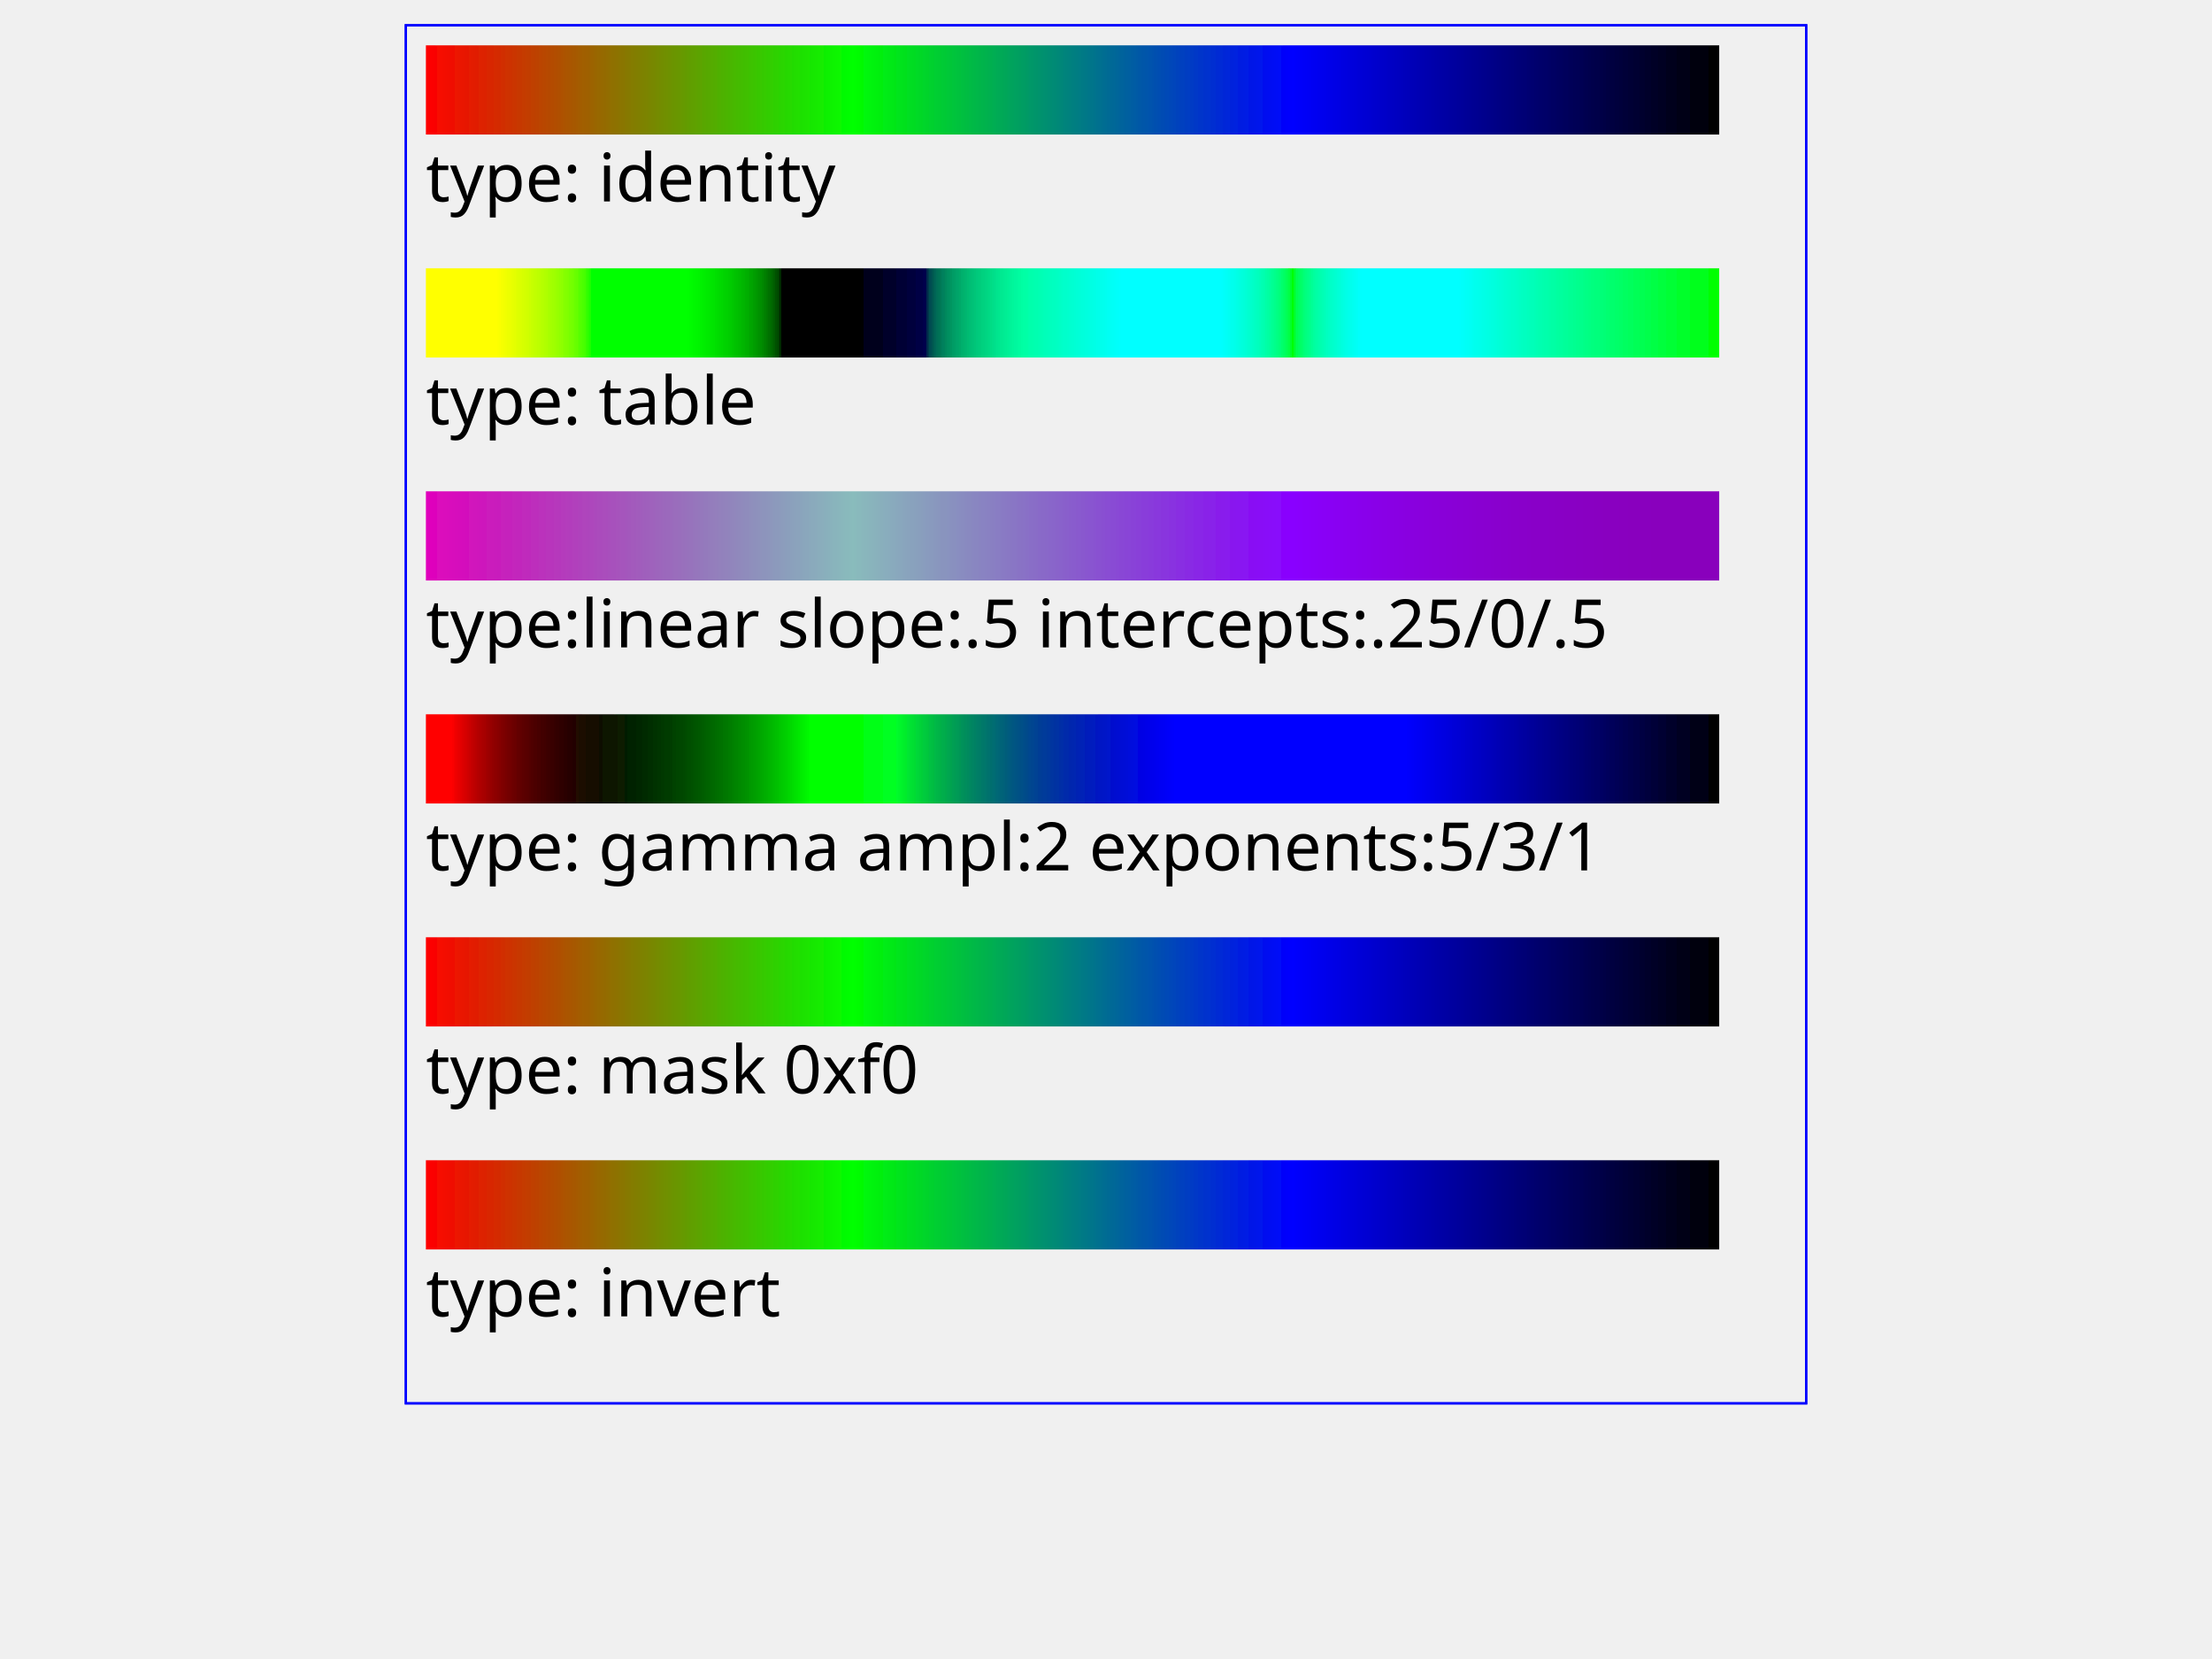
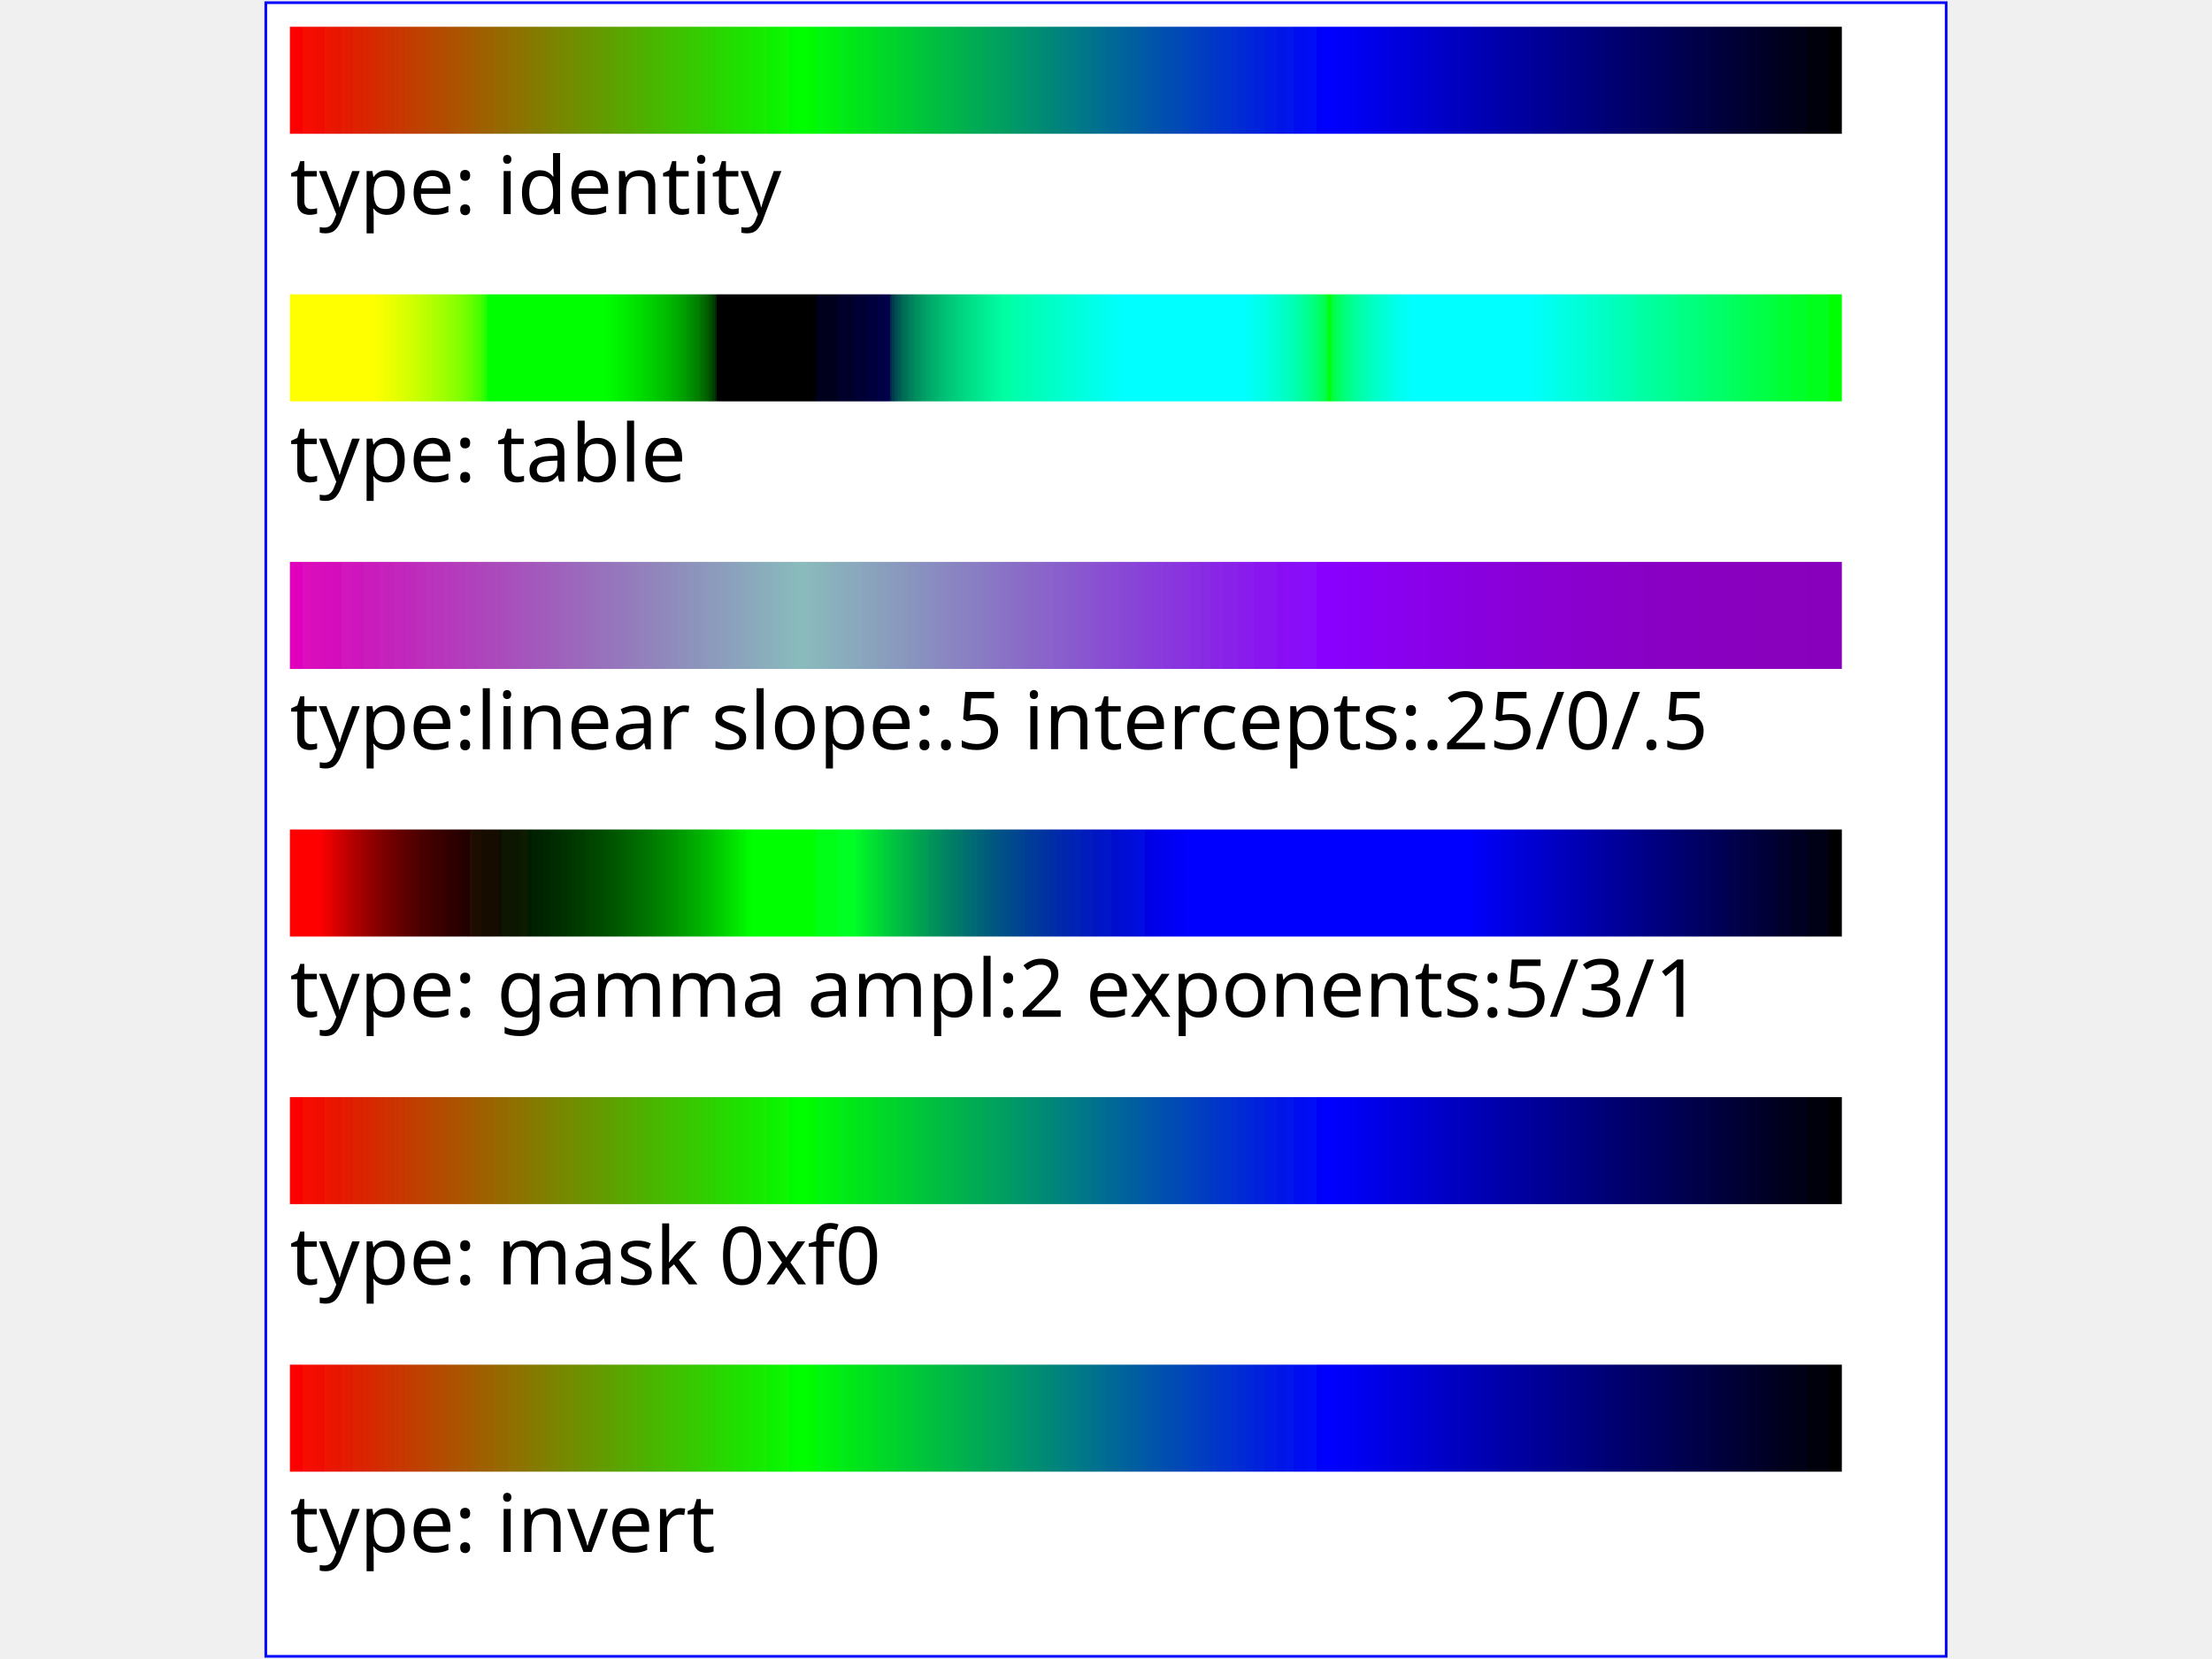
<svg xmlns="http://www.w3.org/2000/svg" version="1.1" baseProfile="basic" id="svg-root" width="100%" height="100%" viewBox="0 0 480 360">
  <g id="test-body-content" font-family="sans-serif" font-size="18">
-     <svg version="1.1" x="15" y="5" width="450" height="300" viewBox="0 0 630 620">
+     <svg version="1.1" width="480" height="360" viewBox="0 0 630 620">
+       <rect fill="white" stroke="blue" x="1" y="1" width="628" height="618" />
      <defs>
        <linearGradient id="MyGradient" gradientUnits="userSpaceOnUse" x1="10" y1="0" x2="590" y2="0">
          <stop offset="0" stop-color="#ff0000" />
          <stop offset=".33" stop-color="#00ff00" />
          <stop offset=".67" stop-color="#0000ff" />
          <stop offset="1" stop-color="#000000" />
        </linearGradient>
        <filter id="Identity" filterUnits="objectBoundingBox" x="0%" y="0%" width="100%" height="100%">
          <feComponentTransfer>
            <feFuncR type="identity" />
            <feFuncG type="identity" />
            <feFuncB type="identity" />
            <feFuncA type="identity" />
          </feComponentTransfer>
        </filter>
        <filter id="Table" filterUnits="objectBoundingBox" x="0%" y="0%" width="100%" height="100%">
          <feComponentTransfer>
            <feFuncR type="table" tableValues="0 0 1 1" />
            <feFuncG type="table" tableValues="1 1 0 0" />
            <feFuncB type="table" tableValues="0 1 1 0" />
          </feComponentTransfer>
        </filter>
        <filter id="Linear" filterUnits="objectBoundingBox" x="0%" y="0%" width="100%" height="100%">
          <feComponentTransfer>
            <feFuncR type="linear" slope=".5" intercept=".25" />
            <feFuncG type="linear" slope=".5" intercept="0" />
            <feFuncB type="linear" slope=".5" intercept=".5" />
          </feComponentTransfer>
        </filter>
        <filter id="Gamma" filterUnits="objectBoundingBox" x="0%" y="0%" width="100%" height="100%">
          <feComponentTransfer>
            <feFuncR type="gamma" amplitude="2" exponent="5" offset="0" />
            <feFuncG type="gamma" amplitude="2" exponent="3" offset="0" />
            <feFuncB type="gamma" amplitude="2" exponent="1" offset="0" />
          </feComponentTransfer>
        </filter>
        <filter id="Mask" filterUnits="objectBoundingBox" x="0%" y="0%" width="100%" height="100%">
          <feComponentTransfer>
            <feFuncR type="mask" mask="240" />
            <feFuncG type="mask" mask="240" />
            <feFuncB type="mask" mask="240" />
          </feComponentTransfer>
        </filter>
        <filter id="Invert" filterUnits="objectBoundingBox" x="0%" y="0%" width="100%" height="100%">
          <feComponentTransfer>
            <feFuncR type="invert" />
            <feFuncG type="invert" />
            <feFuncB type="invert" />
          </feComponentTransfer>
        </filter>
      </defs>
-       <rect fill="none" stroke="blue" x="1" y="1" width="628" height="618" />
      <g font-size="30" font-family="Verdana">
-         <rect fill="none" stroke="blue" x="1" y="1" width="628" height="618" />
        <rect x="10" y="10" width="580" height="40" fill="url(#MyGradient)" filter="url(#Identity)" />
        <text x="10" y="80">type: identity</text>
        <rect x="10" y="110" width="580" height="40" fill="url(#MyGradient)" filter="url(#Table)" />
        <text x="10" y="180">type: table</text>
        <rect x="10" y="210" width="580" height="40" fill="url(#MyGradient)" filter="url(#Linear)" />
        <text x="10" y="280">type:linear slope:.5 intercepts:.25/0/.5</text>
        <rect x="10" y="310" width="580" height="40" fill="url(#MyGradient)" filter="url(#Gamma)" />
        <text x="10" y="380">type: gamma ampl:2 exponents:5/3/1</text>
        <rect x="10" y="410" width="580" height="40" fill="url(#MyGradient)" filter="url(#Mask)" />
        <text x="10" y="480">type: mask 0xf0</text>
        <rect x="10" y="510" width="580" height="40" fill="url(#MyGradient)" filter="url(#Invert)" />
        <text x="10" y="580">type: invert</text>
      </g>
    </svg>
  </g>
</svg>
